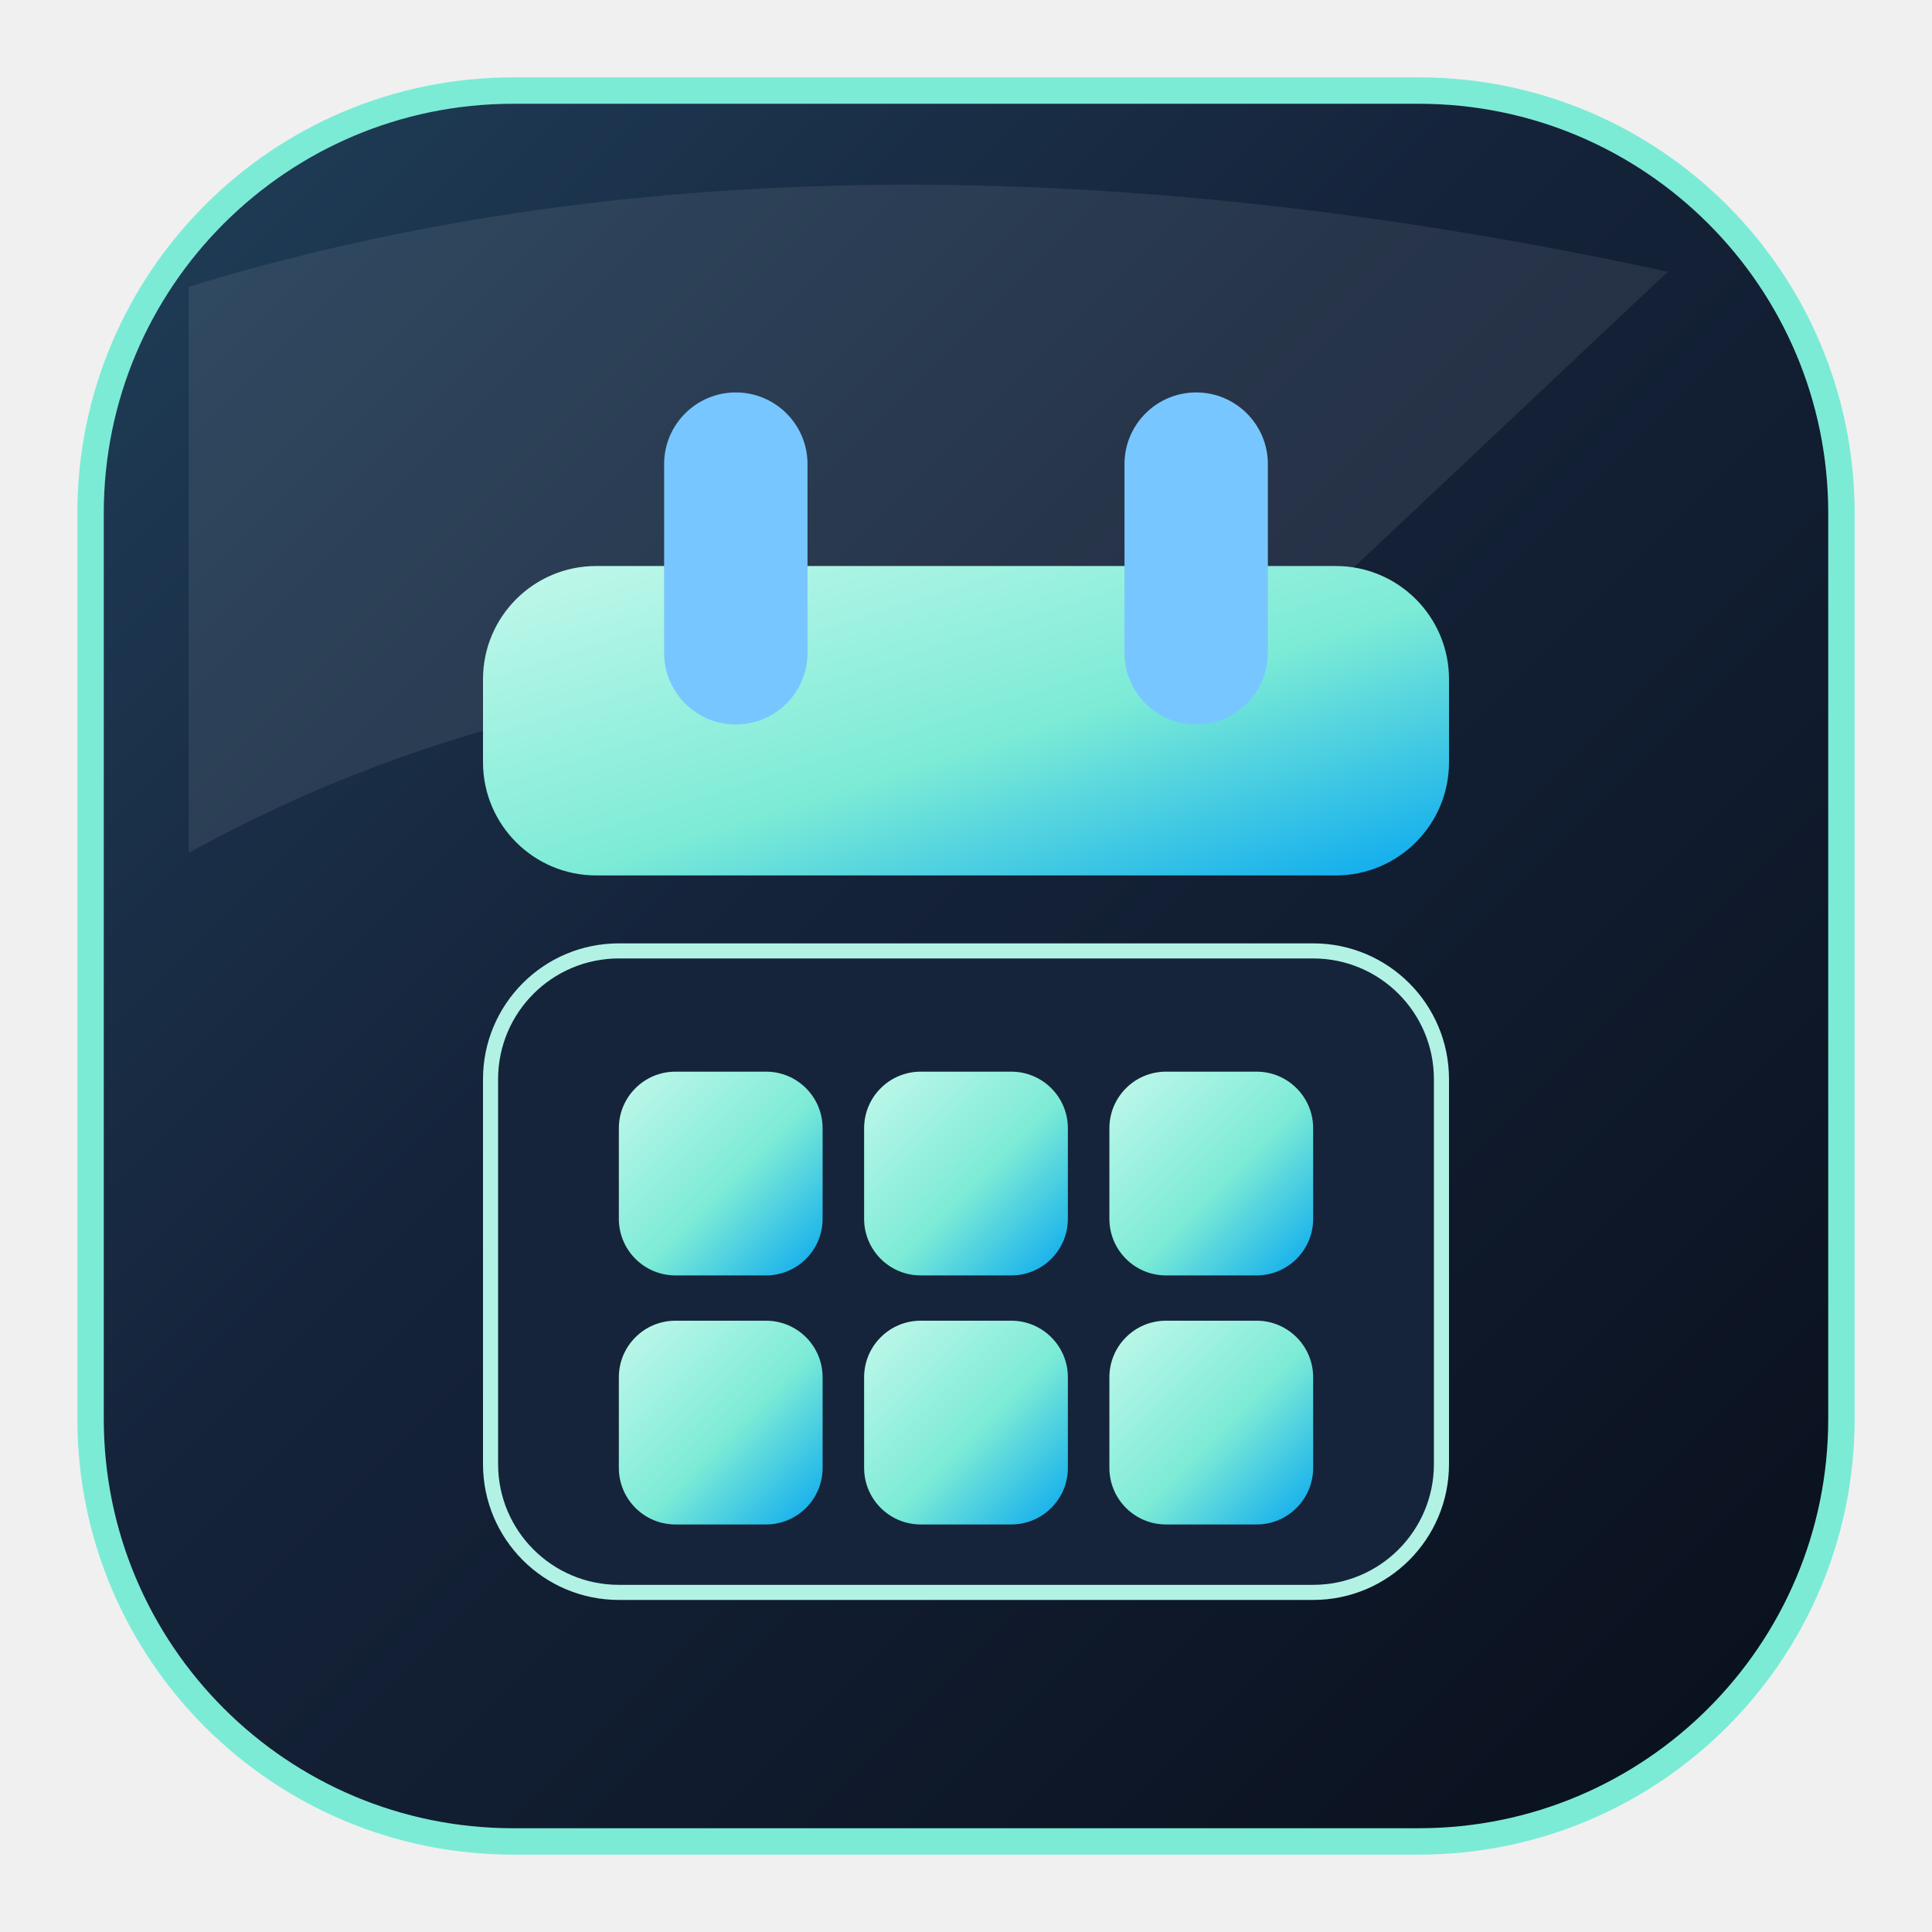
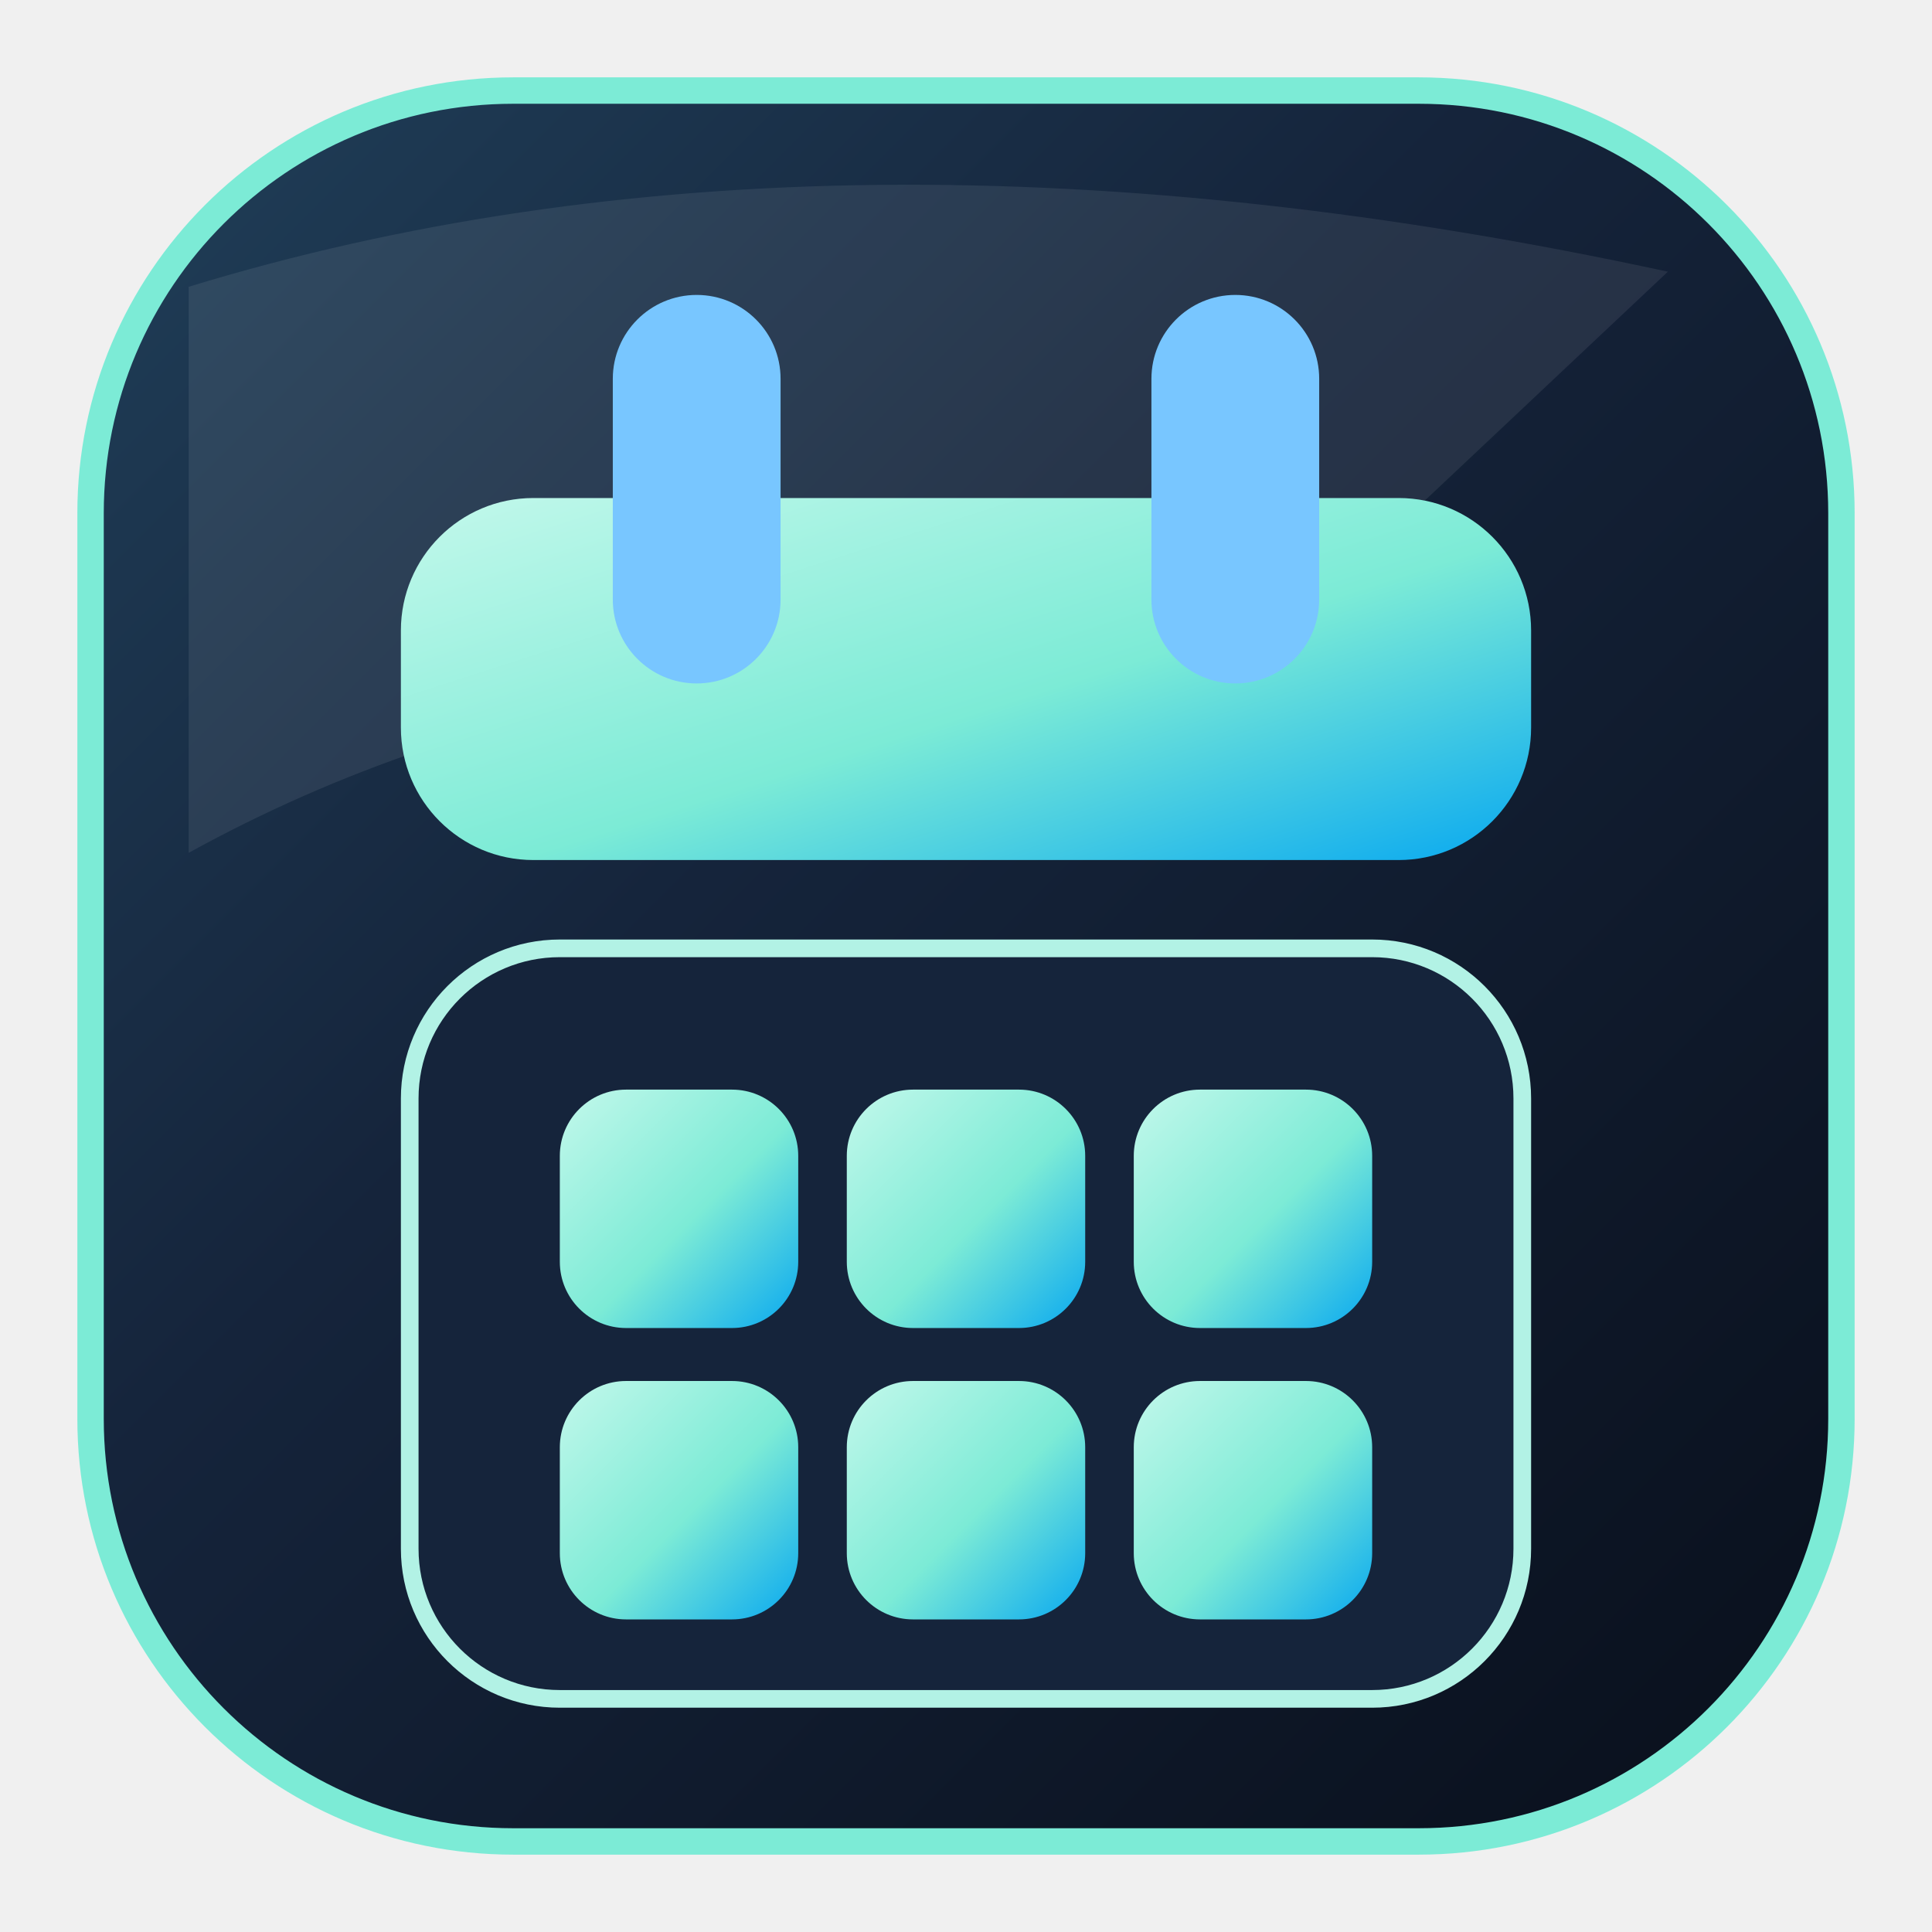
<svg xmlns="http://www.w3.org/2000/svg" viewBox="0 0 512 512" role="img" aria-labelledby="title">
  <defs>
    <linearGradient id="bg" x1="0" y1="0" x2="1" y2="1">
      <stop stop-color="#203F59" />
      <stop offset=".4" stop-color="#15243B" />
      <stop offset="1" stop-color="#090F1B" />
    </linearGradient>
    <linearGradient id="c" x1="0" y1="0" x2="1" y2="1">
      <stop stop-color="#C3F8EB" />
      <stop offset=".55" stop-color="#7CEBD6" />
      <stop offset="1" stop-color="#08a8f0" />
    </linearGradient>
  </defs>
  <rect x="24" y="24" width="464" height="464" rx="112" fill="url(#bg)" stroke="#7CEBD6" stroke-width="7" />
  <path d="M50 76 Q220 24 442 72 L322 185 Q170 160 50 226Z" fill="#fff" opacity=".08" />
-   <g>
+   <g transform="translate(-43.52 -43.52) scale(1.17)">
    <rect x="128" y="150" width="256" height="82" rx="30" fill="url(#c)" />
    <rect x="176" y="104" width="38" height="88" rx="19" fill="#78C6FF" />
    <rect x="298" y="104" width="38" height="88" rx="19" fill="#78C6FF" />
    <rect x="130" y="252" width="252" height="170" rx="34" fill="#15243B" stroke="#B2F2E5" stroke-width="4" />
    <g fill="url(#c)">
      <rect x="164" y="284" width="54" height="54" rx="15" />
      <rect x="229" y="284" width="54" height="54" rx="15" />
      <rect x="294" y="284" width="54" height="54" rx="15" />
      <rect x="164" y="350" width="54" height="54" rx="15" />
      <rect x="229" y="350" width="54" height="54" rx="15" />
      <rect x="294" y="350" width="54" height="54" rx="15" />
    </g>
  </g>
</svg>
